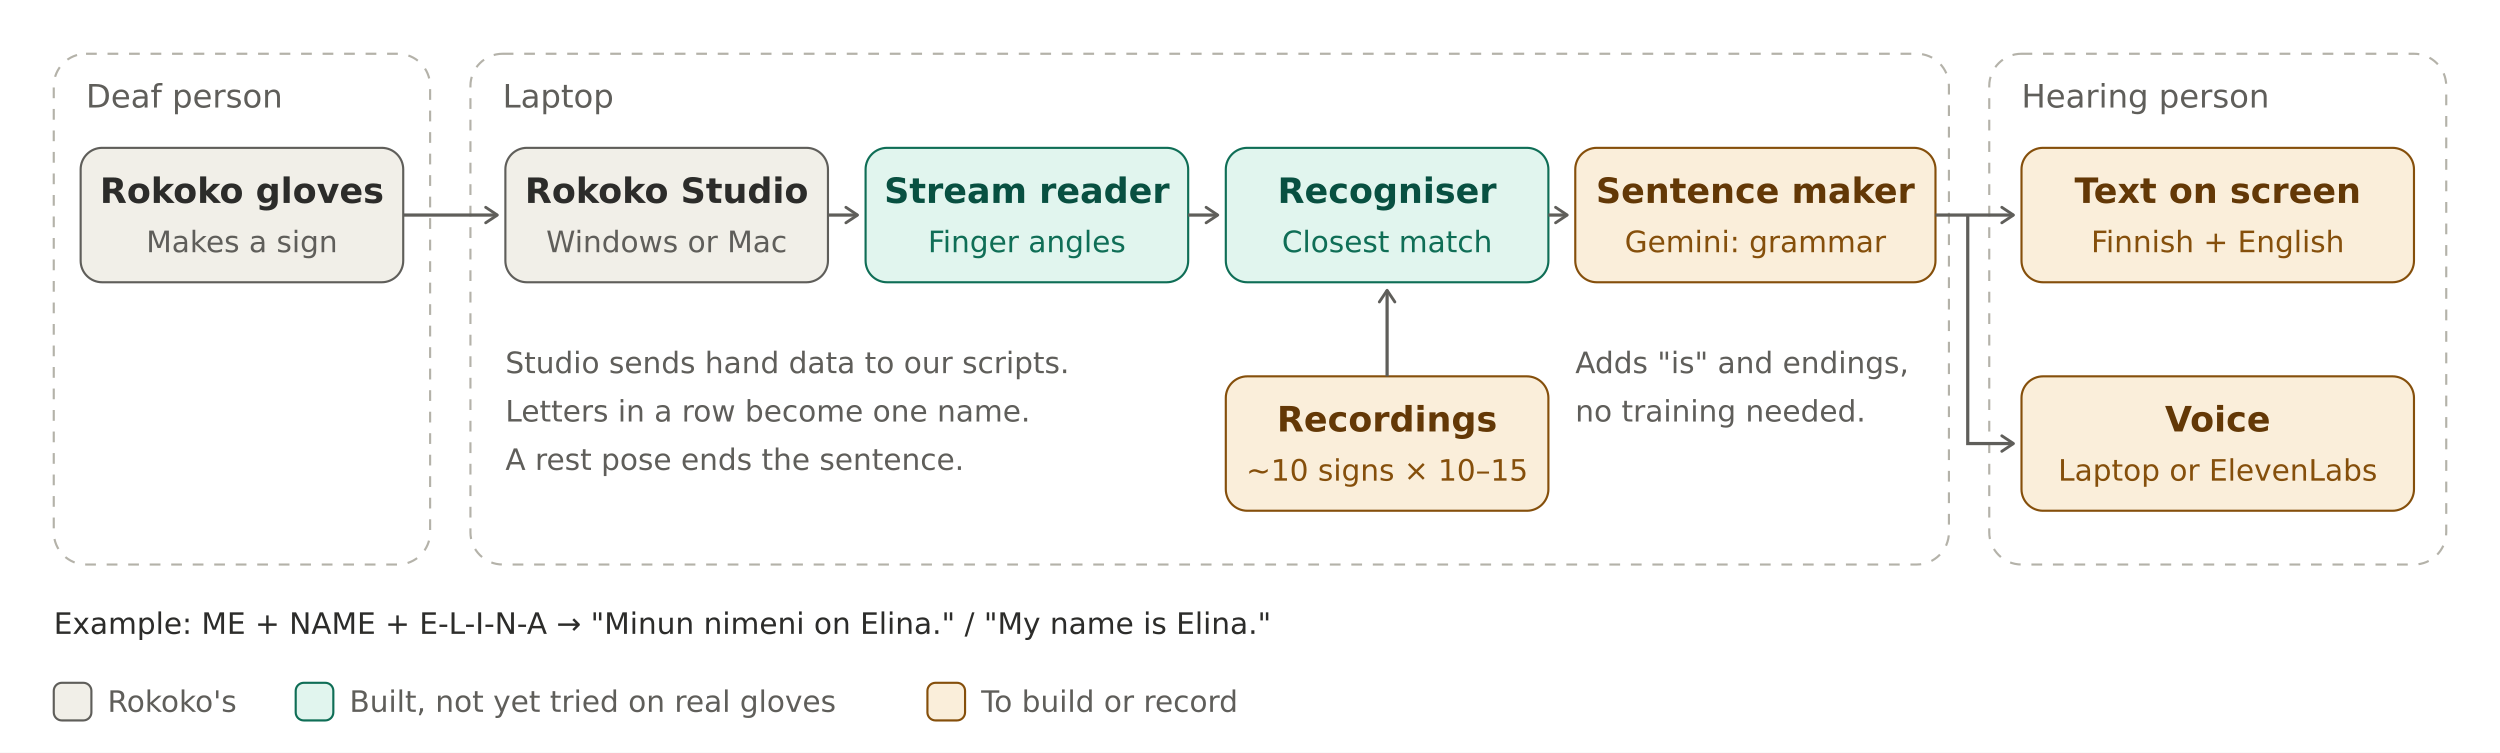
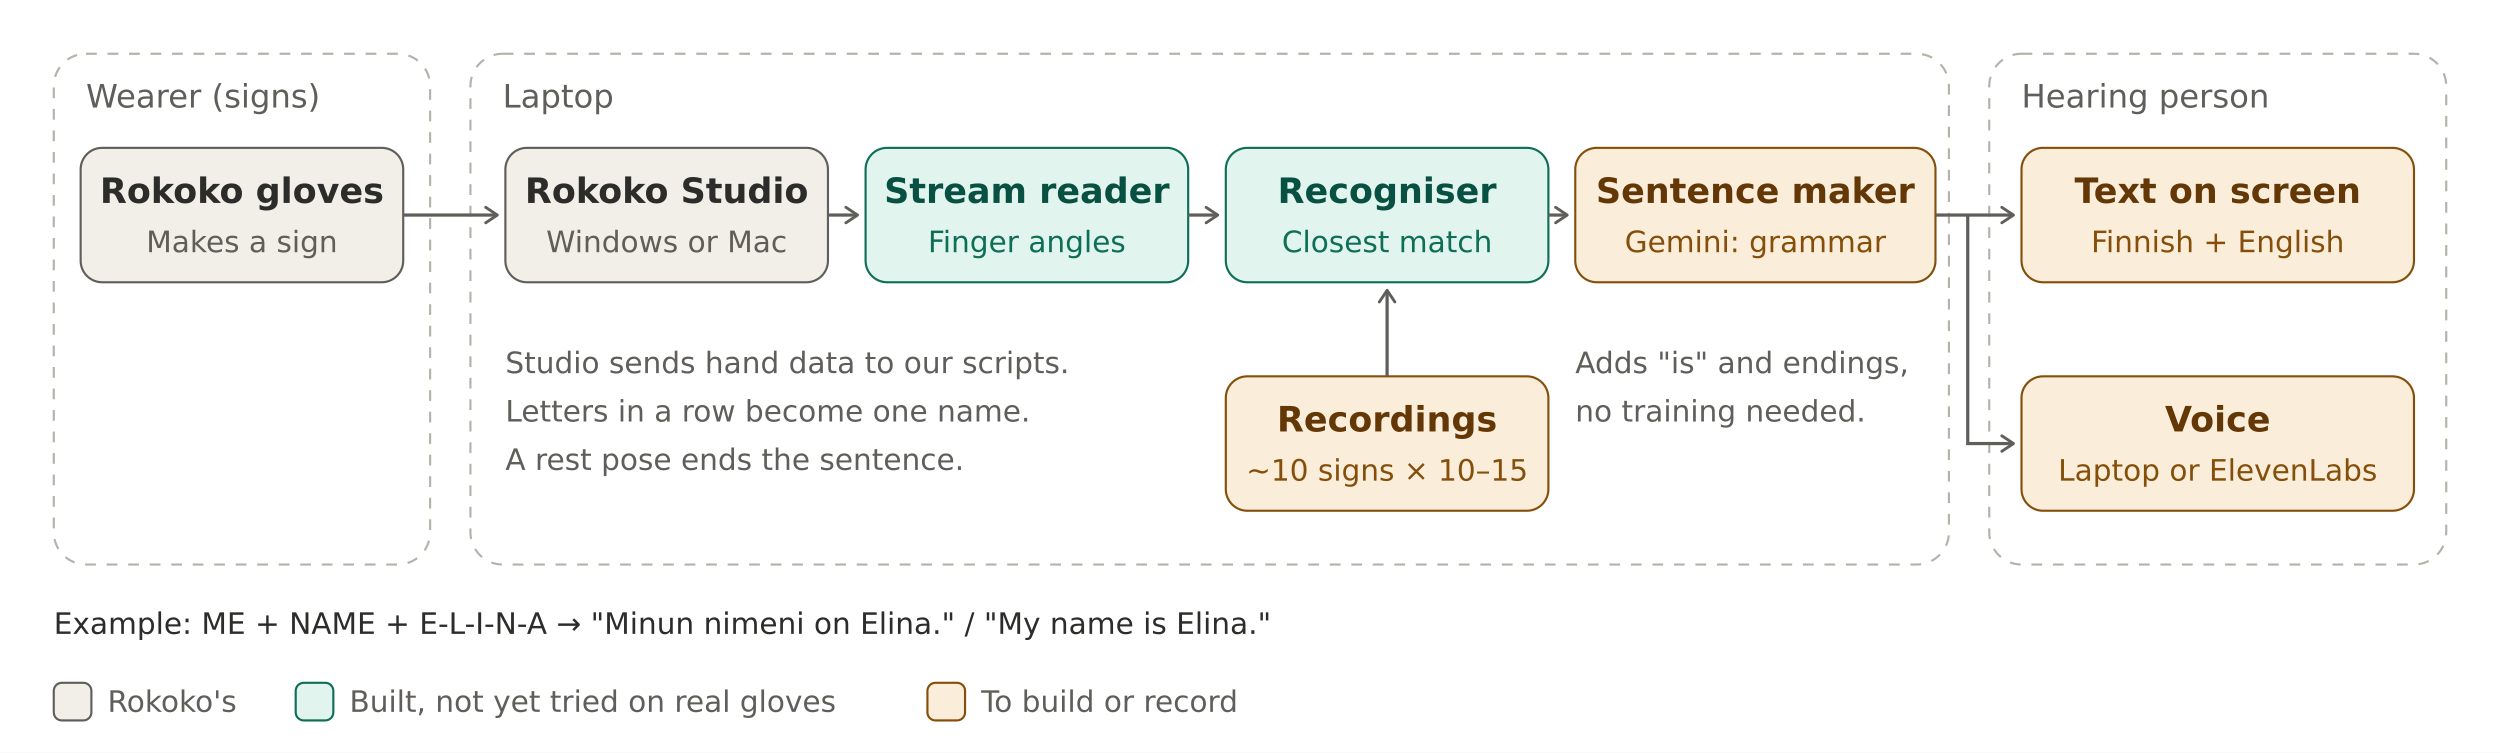
<svg xmlns="http://www.w3.org/2000/svg" width="1860" height="560" viewBox="0 0 930 280" font-family="DejaVu Sans, Arial, sans-serif">
  <defs>
    <marker id="arrow" viewBox="0 0 10 10" refX="8" refY="5" markerWidth="6" markerHeight="6" orient="auto-start-reverse">
      <path d="M2 1L8 5L2 9" fill="none" stroke="#5F5E5A" stroke-width="1.5" stroke-linecap="round" stroke-linejoin="round" />
    </marker>
    <style>
      .ct { fill: none; stroke: #B4B2A9; stroke-width: 0.8; stroke-dasharray: 4 4; }
      .cl { font-size: 12px; fill: #5F5E5A; }
      .lg { font-size: 11px; fill: #5F5E5A; dominant-baseline: central; }
      .ex { font-size: 11px; fill: #2C2C2A; dominant-baseline: central; }
      .t { font-size: 13px; font-weight: bold; text-anchor: middle; dominant-baseline: central; }
      .s { font-size: 11px; text-anchor: middle; dominant-baseline: central; }
      .gray rect { fill: #F1EFE8; stroke: #5F5E5A; stroke-width: 0.8; } .gray .t { fill: #2C2C2A; } .gray .s { fill: #5F5E5A; }
      .done rect { fill: #E1F5EE; stroke: #0F6E56; stroke-width: 0.8; } .done .t { fill: #085041; } .done .s { fill: #0F6E56; }
      .next rect { fill: #FAEEDA; stroke: #854F0B; stroke-width: 0.8; } .next .t { fill: #633806; } .next .s { fill: #854F0B; }
      .a { stroke: #5F5E5A; stroke-width: 1.2; fill: none; }
    </style>
  </defs>
  <rect width="930" height="280" fill="#FFFFFF" />
  <rect class="ct" x="20" y="20" width="140" height="190" rx="12" />
-   <text class="cl" x="32" y="40">Deaf person</text>
+   <text class="cl" x="32" y="40">Wearer (signs)</text>
  <rect class="ct" x="175" y="20" width="550" height="190" rx="12" />
  <text class="cl" x="187" y="40">Laptop</text>
  <rect class="ct" x="740" y="20" width="170" height="190" rx="12" />
  <text class="cl" x="752" y="40">Hearing person</text>
  <g class="gray">
    <rect x="30" y="55" width="120" height="50" rx="8" />
    <text class="t" x="90" y="71">Rokoko gloves</text>
    <text class="s" x="90" y="90">Makes a sign</text>
  </g>
  <g class="gray">
    <rect x="188" y="55" width="120" height="50" rx="8" />
    <text class="t" x="248" y="71">Rokoko Studio</text>
    <text class="s" x="248" y="90">Windows or Mac</text>
  </g>
  <g class="done">
    <rect x="322" y="55" width="120" height="50" rx="8" />
    <text class="t" x="382" y="71">Stream reader</text>
    <text class="s" x="382" y="90">Finger angles</text>
  </g>
  <g class="done">
    <rect x="456" y="55" width="120" height="50" rx="8" />
    <text class="t" x="516" y="71">Recogniser</text>
    <text class="s" x="516" y="90">Closest match</text>
  </g>
  <g class="next">
    <rect x="456" y="140" width="120" height="50" rx="8" />
    <text class="t" x="516" y="156">Recordings</text>
    <text class="s" x="516" y="175">~10 signs × 10–15</text>
  </g>
  <g class="next">
    <rect x="586" y="55" width="134" height="50" rx="8" />
    <text class="t" x="653" y="71">Sentence maker</text>
    <text class="s" x="653" y="90">Gemini: grammar</text>
  </g>
  <g class="next">
    <rect x="752" y="55" width="146" height="50" rx="8" />
    <text class="t" x="825" y="71">Text on screen</text>
    <text class="s" x="825" y="90">Finnish + English</text>
  </g>
  <g class="next">
    <rect x="752" y="140" width="146" height="50" rx="8" />
    <text class="t" x="825" y="156">Voice</text>
    <text class="s" x="825" y="175">Laptop or ElevenLabs</text>
  </g>
  <line class="a" x1="150" y1="80" x2="185" y2="80" marker-end="url(#arrow)" />
  <line class="a" x1="308" y1="80" x2="319" y2="80" marker-end="url(#arrow)" />
  <line class="a" x1="442" y1="80" x2="453" y2="80" marker-end="url(#arrow)" />
  <line class="a" x1="516" y1="140" x2="516" y2="108" marker-end="url(#arrow)" />
  <line class="a" x1="576" y1="80" x2="583" y2="80" marker-end="url(#arrow)" />
  <line class="a" x1="720" y1="80" x2="749" y2="80" marker-end="url(#arrow)" />
  <path class="a" d="M732 80 L732 165 L749 165" marker-end="url(#arrow)" />
  <text class="lg" x="188" y="135">Studio sends hand data to our scripts.</text>
  <text class="lg" x="188" y="153">Letters in a row become one name.</text>
  <text class="lg" x="188" y="171">A rest pose ends the sentence.</text>
  <text class="lg" x="586" y="135">Adds "is" and endings,</text>
  <text class="lg" x="586" y="153">no training needed.</text>
  <text class="ex" x="20" y="232">Example: ME + NAME + E-L-I-N-A  →  "Minun nimeni on Elina."  /  "My name is Elina."</text>
  <g class="gray">
    <rect x="20" y="254" width="14" height="14" rx="3" />
  </g>
  <text class="lg" x="40" y="261">Rokoko's</text>
  <g class="done">
    <rect x="110" y="254" width="14" height="14" rx="3" />
  </g>
  <text class="lg" x="130" y="261">Built, not yet tried on real gloves</text>
  <g class="next">
    <rect x="345" y="254" width="14" height="14" rx="3" />
  </g>
  <text class="lg" x="365" y="261">To build or record</text>
</svg>
